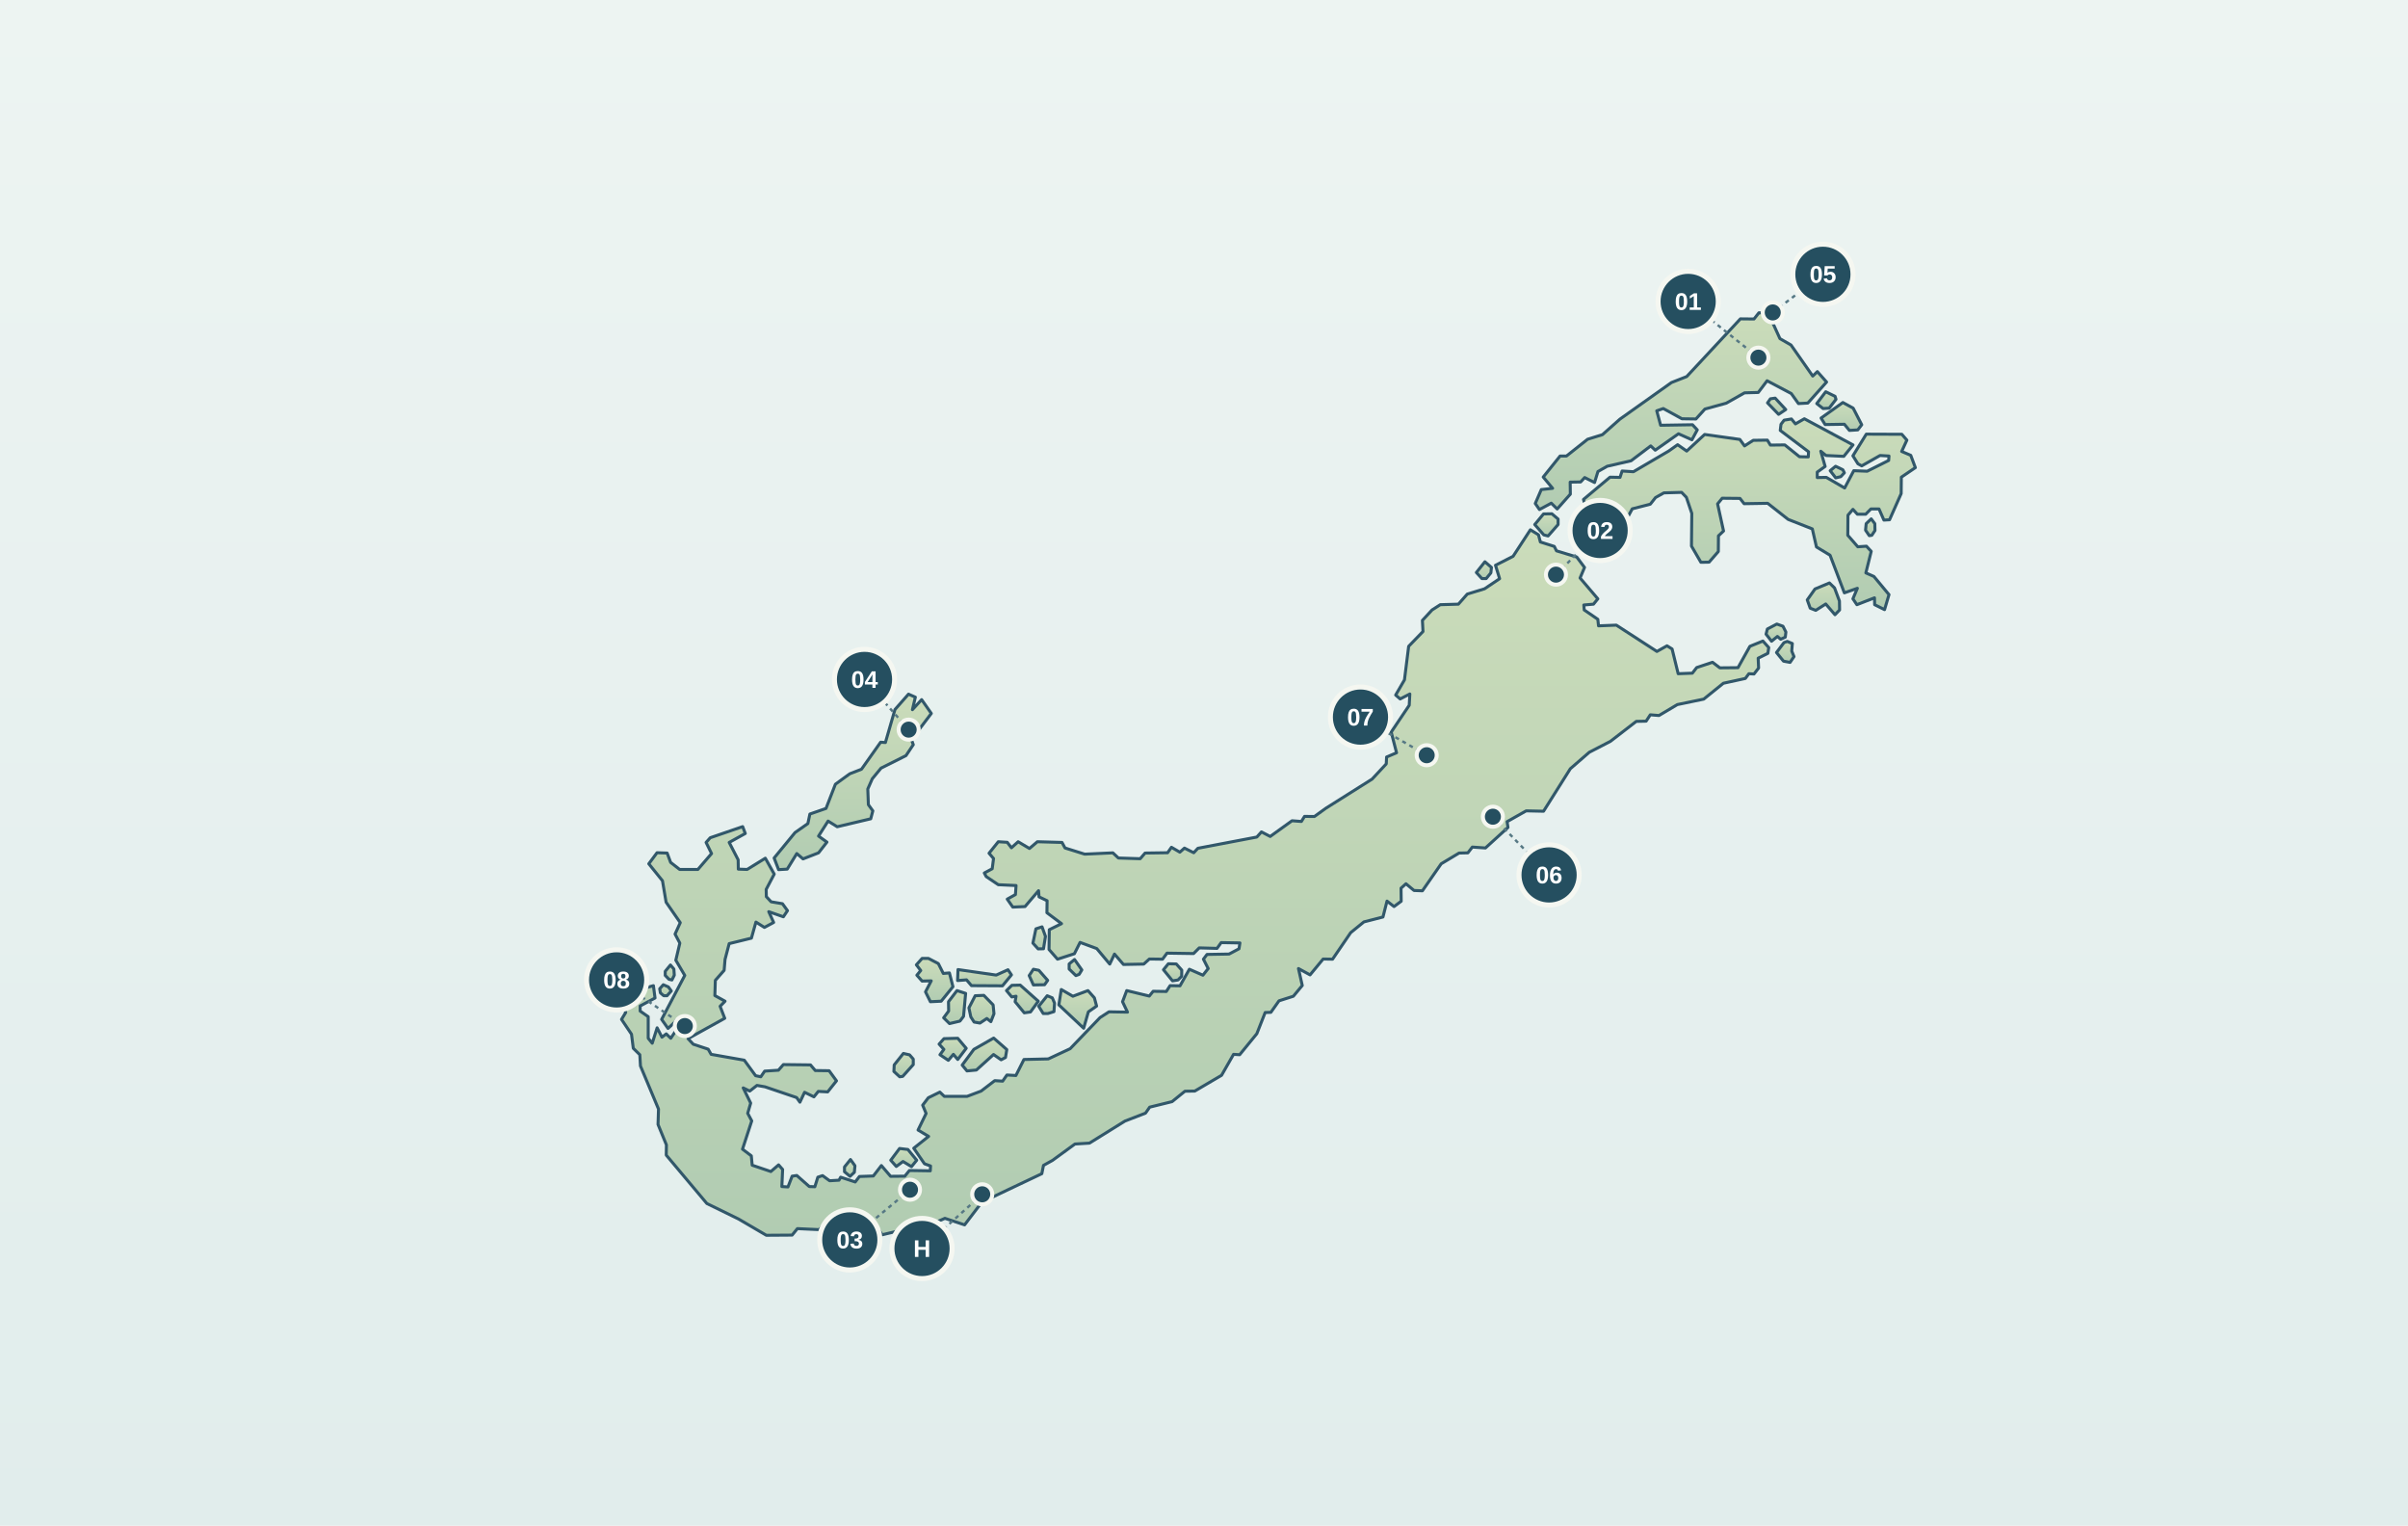
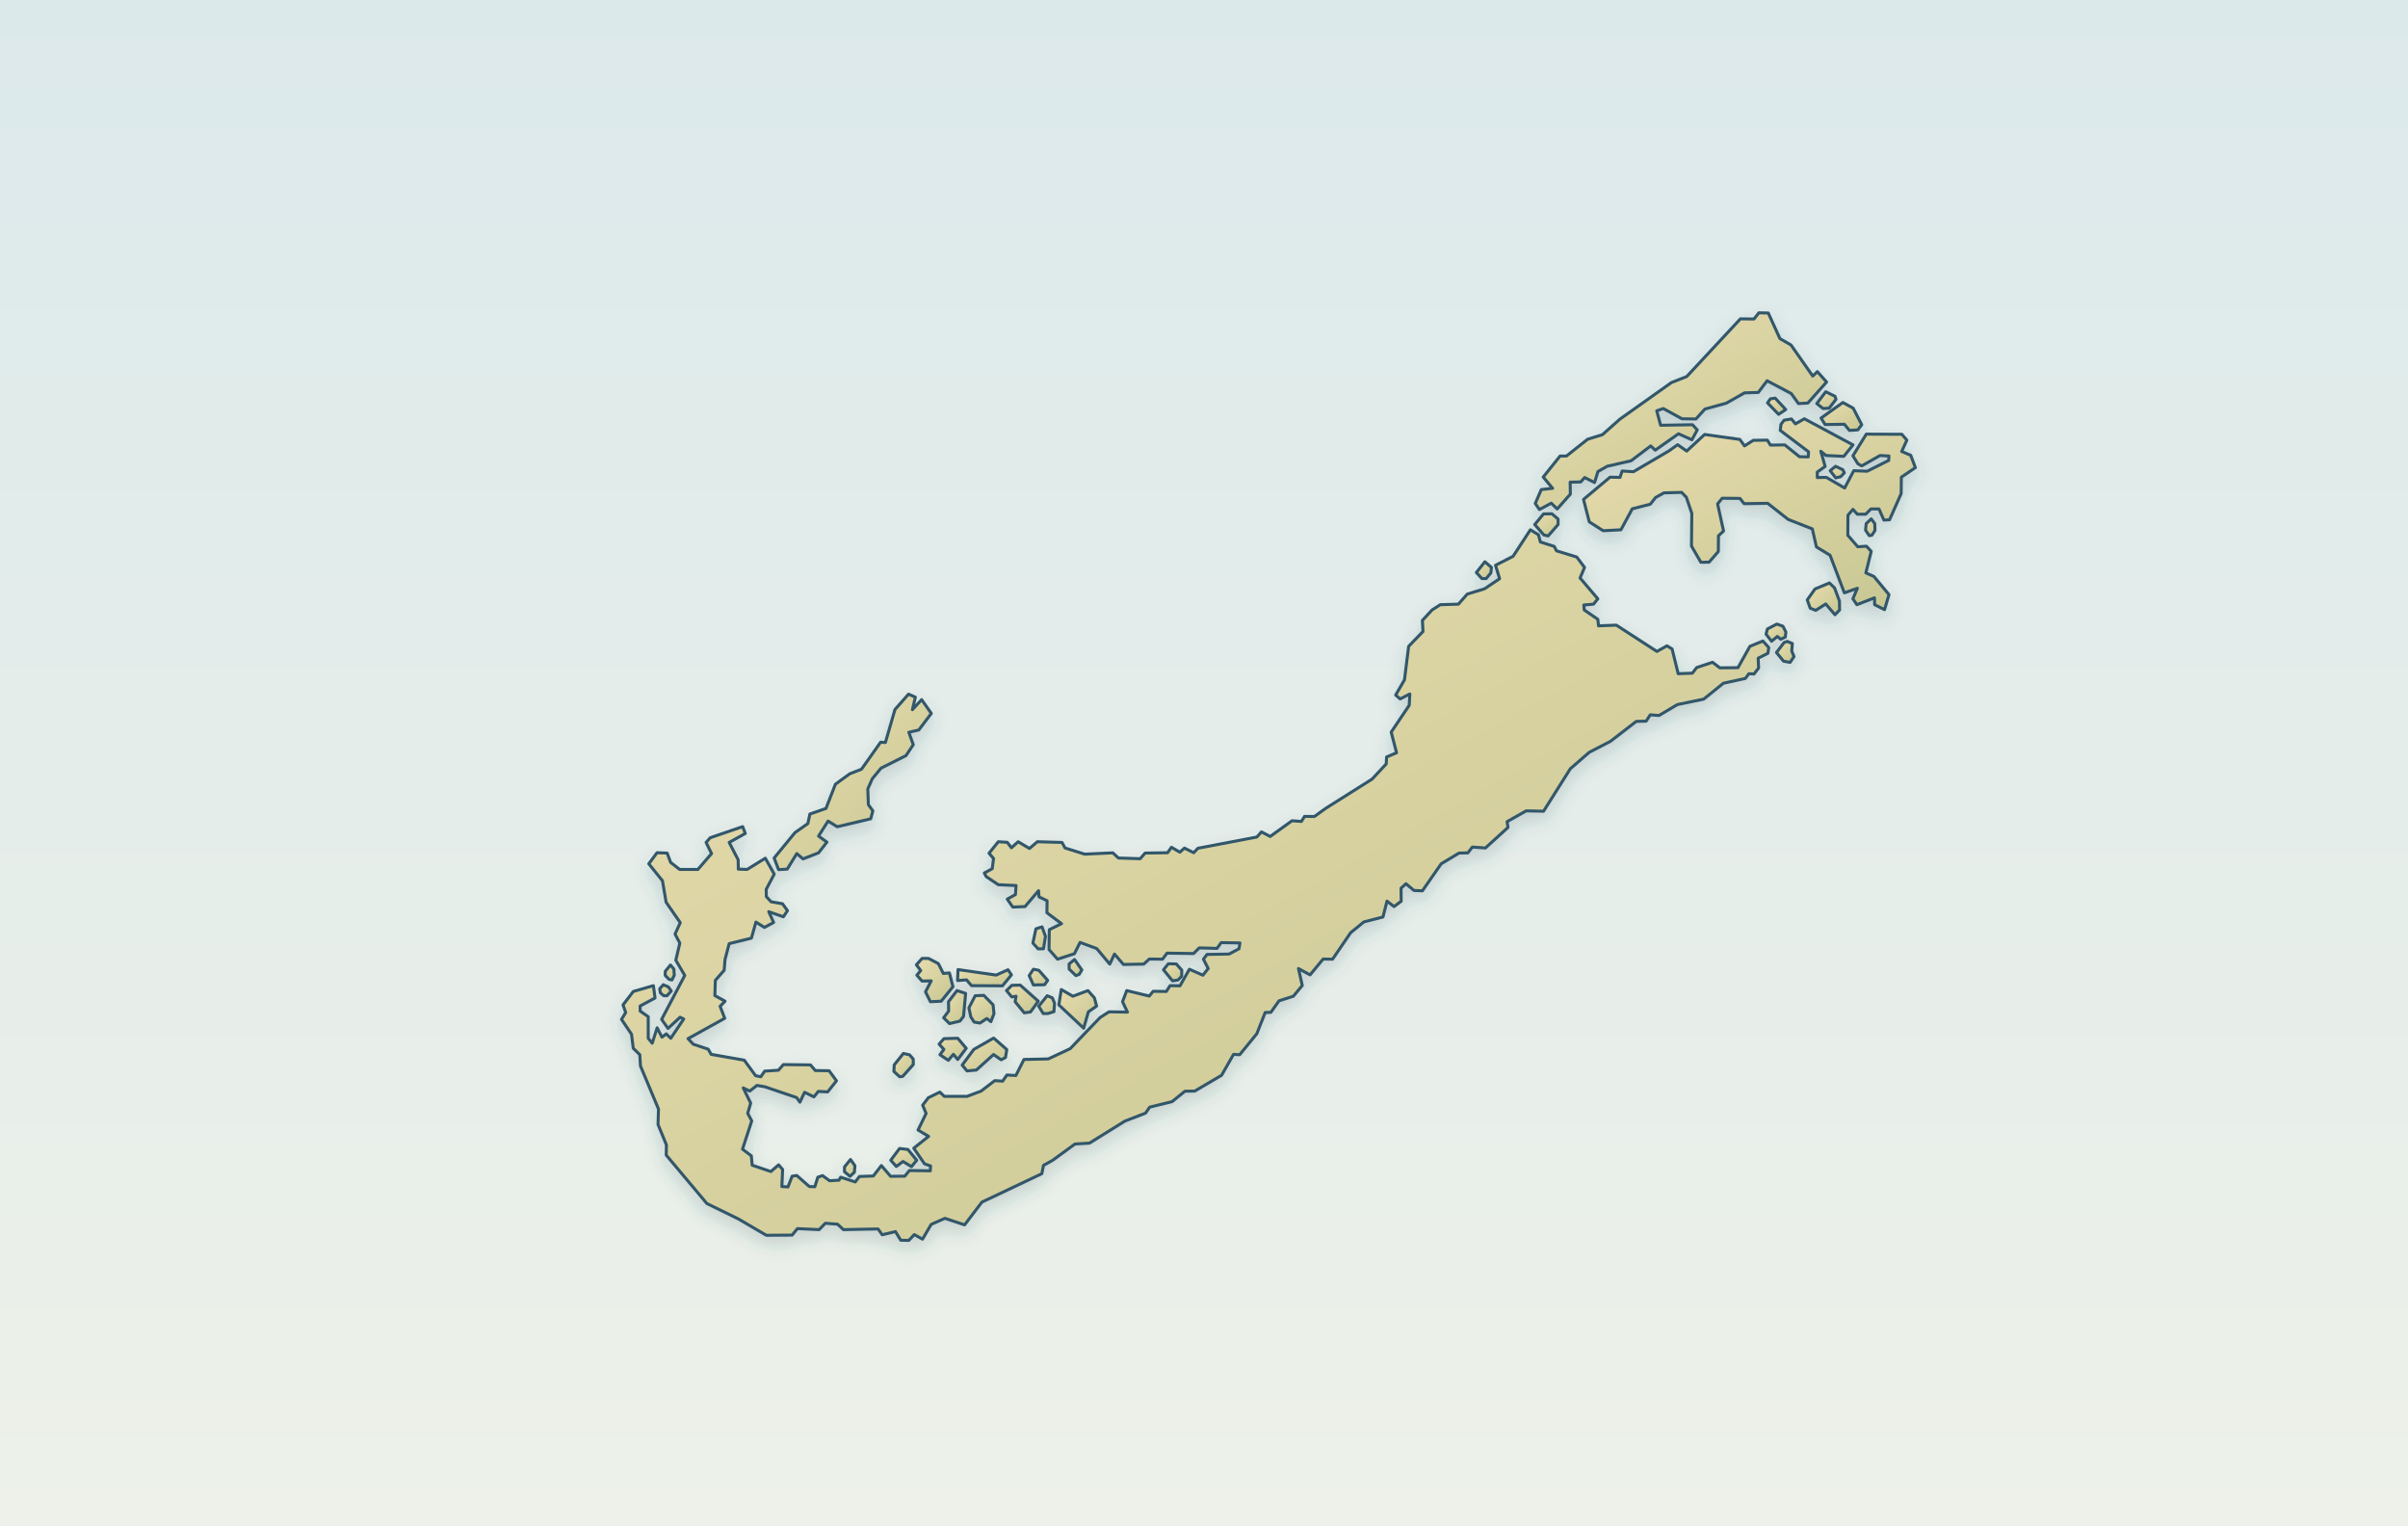
- <svg xmlns="http://www.w3.org/2000/svg" width="1200" height="760" viewBox="0 0 1200 760" role="img" data-map-projection="local-equirectangular-fit-v1" aria-label="Bermuda real coastline and nine locations">
+ <svg xmlns="http://www.w3.org/2000/svg" width="1200" height="760" viewBox="0 0 1200 760" role="img" data-map-projection="local-equirectangular-fit-v1" data-map-style="journey-atlas-map-v3-clean" aria-label="Bermuda real coastline and nine locations">
  <defs>
    <linearGradient id="sea" x1="0" y1="0" x2="0" y2="1">
-       <stop offset="0" stop-color="#edf4f2" />
-       <stop offset="1" stop-color="#e1edec" />
+       <stop stop-color="#dce9eb" />
+       <stop offset="1" stop-color="#edf1e9" />
    </linearGradient>
-     <linearGradient id="land" x1="0" y1="0" x2="0" y2="1">
-       <stop offset="0" stop-color="#cbdcba" />
-       <stop offset="1" stop-color="#b1ccb2" />
+     <linearGradient id="land" x1="0" y1="0" x2=".9" y2="1">
+       <stop stop-color="#e9dcae" />
+       <stop offset="1" stop-color="#c8c894" />
    </linearGradient>
-     <filter id="shadow" x="-10%" y="-10%" width="120%" height="120%">
-       <feGaussianBlur stdDeviation="1.25" />
+     <filter id="shadow" x="-25%" y="-25%" width="150%" height="150%">
+       <feDropShadow dx="0" dy="4" stdDeviation="4" flood-color="#36565d" flood-opacity=".18" />
    </filter>
  </defs>
  <rect width="1200" height="760" fill="url(#sea)" />
-   <g id="bermuda-land" data-coast-source="who's-on-first-85632731-quattroshapes">
+   <g id="bermuda-land" filter="url(#shadow)" data-coast-source="who's-on-first-85632731-quattroshapes">
    <path d="M332.39,496.12 L330.76,496.12 L329.10,494.70 L328.75,492.67 L330.55,490.64 L333.06,491.72 L334.53,493.75 L332.39,496.12 Z" fill="url(#land)" stroke="#31576a" stroke-width="1.5" stroke-linejoin="round" />
    <path d="M336.03,485.89 L334.85,488.27 L333.36,487.92 L331.51,485.99 L331.51,483.96 L334.11,480.80 L335.82,482.82 L336.03,485.89 Z" fill="url(#land)" stroke="#31576a" stroke-width="1.5" stroke-linejoin="round" />
    <path d="M917.33,237.50 L914.81,238.10 L912.06,234.52 L914.73,232.31 L918.37,234.05 L919.12,235.57 L917.33,237.50 Z" fill="url(#land)" stroke="#31576a" stroke-width="1.5" stroke-linejoin="round" />
    <path d="M932.80,266.70 L931.54,266.89 L929.67,264.16 L929.99,260.90 L932.50,258.53 L934.29,260.90 L934.38,264.32 L932.80,266.70 Z" fill="url(#land)" stroke="#31576a" stroke-width="1.5" stroke-linejoin="round" />
    <path d="M425.76,584.09 L423.59,586.09 L420.84,583.81 L420.84,581.43 L423.83,577.73 L426.06,580.83 L425.76,584.09 Z" fill="url(#land)" stroke="#31576a" stroke-width="1.5" stroke-linejoin="round" />
    <path d="M537.78,485.48 L536.15,486.08 L532.80,482.82 L532.80,480.29 L535.48,478.07 L539.12,483.26 L537.78,485.48 Z" fill="url(#land)" stroke="#31576a" stroke-width="1.5" stroke-linejoin="round" />
    <path d="M889.90,204.06 L886.34,206.44 L880.83,200.73 L882.25,198.71 L884.63,198.36 L889.90,204.06 Z" fill="url(#land)" stroke="#31576a" stroke-width="1.5" stroke-linejoin="round" />
    <path d="M740.63,288.26 L738.49,288.26 L735.73,285.25 L739.99,279.90 L743.25,282.72 L742.96,285.44 L740.63,288.26 Z" fill="url(#land)" stroke="#31576a" stroke-width="1.5" stroke-linejoin="round" />
    <path d="M520.55,490.64 L514.98,490.74 L512.89,486.08 L514.98,482.92 L517.71,483.46 L522.10,488.46 L520.55,490.64 Z" fill="url(#land)" stroke="#31576a" stroke-width="1.5" stroke-linejoin="round" />
    <path d="M911.55,203.36 L908.50,203.55 L905.37,201.08 L909.84,195.19 L914.49,197.47 L914.95,198.96 L911.55,203.36 Z" fill="url(#land)" stroke="#31576a" stroke-width="1.5" stroke-linejoin="round" />
    <path d="M522.18,504.99 L519.88,504.99 L517.63,501.38 L521.86,496.12 L524.40,497.17 L525.52,499.80 L525.23,504.04 L522.18,504.99 Z" fill="url(#land)" stroke="#31576a" stroke-width="1.5" stroke-linejoin="round" />
    <path d="M520.01,472.72 L517.34,472.78 L514.74,469.90 L516.24,462.78 L519.29,461.79 L521.00,466.54 L520.01,472.72 Z" fill="url(#land)" stroke="#31576a" stroke-width="1.5" stroke-linejoin="round" />
    <path d="M587.05,488.27 L584.32,488.71 L579.80,483.17 L582.23,480.19 L586.19,480.29 L588.92,483.36 L588.87,486.43 L587.05,488.27 Z" fill="url(#land)" stroke="#31576a" stroke-width="1.5" stroke-linejoin="round" />
    <path d="M889.98,314.89 L889.68,317.46 L887.38,318.50 L885.75,317.11 L882.83,319.49 L880.10,315.97 L880.75,313.40 L885.46,310.93 L888.51,312.01 L889.98,314.89 Z" fill="url(#land)" stroke="#31576a" stroke-width="1.5" stroke-linejoin="round" />
    <path d="M894.02,327.15 L892.07,330.03 L888.80,329.43 L885.30,325.12 L889.02,320.18 L890.65,319.58 L893.19,320.63 L892.90,324.39 L894.02,327.15 Z" fill="url(#land)" stroke="#31576a" stroke-width="1.5" stroke-linejoin="round" />
    <path d="M456.83,578.08 L454.23,581.27 L450.01,578.71 L446.66,581.18 L443.90,578.08 L448.29,572.22 L452.44,572.72 L456.83,578.08 Z" fill="url(#land)" stroke="#31576a" stroke-width="1.5" stroke-linejoin="round" />
    <path d="M449.85,536.31 L448.35,536.50 L445.46,533.84 L445.62,530.58 L450.19,524.87 L453.27,525.57 L455.12,527.69 L455.12,530.42 L449.85,536.31 Z" fill="url(#land)" stroke="#31576a" stroke-width="1.5" stroke-linejoin="round" />
    <path d="M776.46,261.35 L771.48,267.04 L769.34,266.51 L764.82,261.35 L769.21,256.06 L773.36,255.99 L776.46,258.62 L776.46,261.35 Z" fill="url(#land)" stroke="#31576a" stroke-width="1.5" stroke-linejoin="round" />
    <path d="M481.50,522.31 L477.28,527.88 L475.11,525.32 L472.59,528.30 L468.42,525.51 L470.37,522.85 L467.99,520.22 L470.42,517.50 L477.28,517.31 L481.50,522.31 Z" fill="url(#land)" stroke="#31576a" stroke-width="1.5" stroke-linejoin="round" />
    <path d="M508.42,490.83 L517.42,498.84 L513.54,504.20 L510.43,504.64 L505.88,499.10 L506.34,496.37 L504.20,496.72 L501.57,493.56 L504.25,490.93 L508.42,490.83 Z" fill="url(#land)" stroke="#31576a" stroke-width="1.5" stroke-linejoin="round" />
    <path d="M478.37,508.76 L473.18,509.99 L470.26,507.11 L472.75,503.75 L472.67,499.10 L476.90,493.56 L481.21,494.95 L480.17,506.41 L478.37,508.76 Z" fill="url(#land)" stroke="#31576a" stroke-width="1.5" stroke-linejoin="round" />
    <path d="M495.34,505.08 L493.79,509.04 L491.78,507.46 L488.35,509.74 L485.44,509.23 L483.80,506.67 L482.84,502.17 L485.97,496.12 L490.28,495.93 L494.91,500.68 L495.34,505.08 Z" fill="url(#land)" stroke="#31576a" stroke-width="1.5" stroke-linejoin="round" />
    <path d="M477.41,483.08 L496.44,485.83 L502.32,483.17 L504.04,485.73 L499.57,491.18 L484.13,491.09 L481.66,488.21 L477.20,488.55 L477.41,483.08 Z" fill="url(#land)" stroke="#31576a" stroke-width="1.5" stroke-linejoin="round" />
    <path d="M916.66,299.44 L916.74,303.91 L914.44,306.28 L909.84,300.93 L904.86,304.10 L902.10,303.02 L900.63,298.90 L904.48,293.46 L911.68,290.45 L914.22,292.92 L916.66,299.44 Z" fill="url(#land)" stroke="#31576a" stroke-width="1.5" stroke-linejoin="round" />
    <path d="M923.51,203.36 L927.77,211.63 L925.81,214.19 L921.64,214.45 L919.12,211.38 L909.54,211.53 L907.51,208.30 L918.37,200.55 L923.51,203.36 Z" fill="url(#land)" stroke="#31576a" stroke-width="1.5" stroke-linejoin="round" />
    <path d="M501.73,522.94 L501.07,526.90 L498.90,528.04 L495.12,525.41 L486.56,533.14 L481.88,533.58 L479.50,530.67 L485.30,522.85 L495.18,517.21 L501.73,522.94 Z" fill="url(#land)" stroke="#31576a" stroke-width="1.5" stroke-linejoin="round" />
    <path d="M528.87,493.02 L534.65,496.37 L542.17,493.56 L545.38,497.17 L546.48,501.28 L542.38,504.13 L540.03,512.30 L527.67,500.68 L528.87,493.02 Z" fill="url(#land)" stroke="#31576a" stroke-width="1.5" stroke-linejoin="round" />
    <path d="M467.61,480.10 L470.08,485.01 L473.13,484.75 L474.89,491.62 L469.03,498.84 L463.65,499.10 L461.22,494.19 L464.06,488.71 L459.51,488.81 L456.91,485.89 L458.84,483.55 L456.67,480.73 L459.51,477.53 L462.69,477.53 L467.61,480.10 Z" fill="url(#land)" stroke="#31576a" stroke-width="1.5" stroke-linejoin="round" />
    <path d="M456.16,347.35 L454.69,353.59 L459.29,348.59 L464.11,355.46 L457.85,363.72 L452.90,364.86 L455.12,371.04 L451.48,376.49 L439.06,382.72 L434.70,388.01 L432.45,393.11 L432.75,400.93 L434.97,404.00 L433.92,407.96 L417.22,411.92 L412.67,409.10 L407.91,416.57 L412.09,419.58 L407.91,424.93 L400.18,427.94 L397.07,425.28 L392.31,433.04 L388.00,433.29 L385.78,427.50 L396.19,414.83 L402.59,410.34 L403.60,405.59 L411.63,402.80 L416.31,390.74 L423.46,385.54 L429.32,383.26 L438.85,369.80 L441.23,369.96 L445.99,353.53 L452.74,345.86 L456.16,347.35 Z" fill="url(#land)" stroke="#31576a" stroke-width="1.5" stroke-linejoin="round" />
    <path d="M881.20,155.96 L887.01,168.72 L892.52,171.89 L903.36,187.37 L905.66,185.16 L910.26,190.35 L900.90,200.83 L896.24,201.08 L892.66,196.08 L880.61,189.71 L876.22,195.54 L869.37,195.73 L860.25,200.89 L849.62,203.81 L845.15,208.75 L838.17,208.65 L828.88,203.55 L825.62,204.69 L827.55,211.88 L843.44,211.63 L845.82,214.19 L843.15,219.13 L836.46,216.13 L824.87,224.30 L822.62,222.17 L812.83,229.58 L800.92,232.31 L796.32,234.93 L794.63,240.41 L789.71,237.94 L787.70,240.13 L782.48,240.22 L782.56,246.21 L776.01,253.59 L773.06,250.70 L767.17,253.87 L765.09,250.86 L768.08,243.93 L773.73,243.30 L769.05,237.69 L777.45,227.21 L780.63,227.21 L791.18,218.85 L798.56,216.57 L807.26,208.84 L832.95,190.60 L840.55,187.62 L867.31,158.87 L874.08,158.94 L876.52,155.86 L881.20,155.96 Z" fill="url(#land)" stroke="#31576a" stroke-width="1.5" stroke-linejoin="round" />
    <path d="M899.18,208.65 L923.43,221.67 L918.83,227.37 L909.97,226.95 L907.37,224.83 L909.54,232.40 L905.61,235.22 L905.61,237.94 L910.13,237.85 L919.26,243.14 L923.80,234.52 L930.49,234.78 L941.20,229.42 L941.36,227.21 L936.89,226.95 L927.77,232.12 L925.87,231.07 L923.38,227.11 L930.04,216.31 L947.76,216.38 L950.27,219.29 L947.68,224.93 L952.20,226.86 L954.50,233.00 L947.51,237.75 L947.43,245.92 L941.63,258.97 L938.82,259.13 L936.38,253.59 L932.34,253.59 L929.75,256.21 L925.60,256.21 L923.38,253.78 L920.91,256.69 L920.83,266.70 L925.81,272.43 L930.12,272.14 L932.50,274.71 L929.83,285.44 L933.84,287.22 L941.36,296.27 L939.14,303.75 L934.21,301.28 L934.13,297.86 L925.36,301.28 L923.38,298.36 L925.60,293.11 L919.12,295.39 L912.00,276.64 L905.21,272.52 L903.15,263.53 L891.10,258.78 L880.91,250.77 L869.16,250.96 L867.10,248.33 L858.24,248.24 L855.94,251.05 L858.91,264.57 L856.37,266.98 L856.31,274.80 L851.71,280.09 L847.62,280.16 L842.93,272.08 L843.09,255.80 L840.39,247.79 L838.01,245.32 L829.18,245.57 L825.03,247.89 L822.41,251.21 L813.42,253.52 L807.77,263.97 L798.91,264.42 L792.01,260.02 L789.12,248.84 L802.34,237.75 L807.32,237.85 L808.36,234.68 L814.01,235.03 L831.56,224.74 L836.03,221.57 L840.55,224.74 L849.49,216.47 L867.02,218.94 L869.37,222.17 L873.71,219.39 L880.75,219.29 L882.25,221.76 L889.44,221.67 L896.75,227.56 L901.14,227.65 L901.27,225.09 L887.17,214.45 L887.54,211.38 L889.10,209.35 L892.74,208.75 L894.74,211.19 L899.18,208.65 Z" fill="url(#land)" stroke="#31576a" stroke-width="1.5" stroke-linejoin="round" />
    <path d="M796.26,308.56 L796.61,311.82 L805.47,311.47 L825.70,324.58 L830.73,321.77 L833.27,323.35 L836.30,335.67 L843.36,335.41 L845.53,332.60 L853.42,329.97 L857.06,332.75 L866.11,332.66 L872.05,322.02 L878.53,319.39 L881.44,322.65 L880.99,325.53 L876.17,327.94 L876.38,332.85 L874.08,335.82 L871.54,335.67 L869.77,338.04 L858.83,340.42 L849.04,348.33 L835.87,351.06 L826.74,356.50 L822.41,356.15 L820.32,359.32 L815.42,359.42 L802.55,369.36 L792.01,374.81 L782.56,383.01 L769.21,404.19 L760.56,404.00 L751.04,409.39 L751.49,412.27 L740.25,422.50 L733.72,422.05 L731.50,424.93 L727.11,425.03 L718.20,430.38 L708.84,443.84 L704.66,443.68 L700.65,440.33 L698.19,442.54 L698.27,449.03 L694.71,451.69 L691.20,448.97 L689.19,456.89 L679.69,459.33 L673.08,464.71 L664.07,477.91 L659.38,477.82 L652.85,485.73 L647.07,482.57 L648.97,491.02 L644.53,496.37 L637.38,498.65 L633.32,504.39 L630.48,504.48 L626.33,515.03 L617.77,525.51 L614.72,525.32 L608.75,535.77 L595.40,543.62 L590.50,543.69 L584.10,548.88 L572.94,551.63 L570.86,554.61 L560.61,558.57 L542.92,569.56 L535.69,570.00 L524.48,578.17 L520.01,580.64 L519.18,584.79 L489.32,598.94 L480.70,610.28 L470.88,607.02 L464.06,610.03 L459.72,617.41 L455.63,615.13 L452.90,618.01 L448.88,617.94 L446.26,613.64 L439.65,615.22 L437.56,612.31 L420.33,612.66 L417.36,609.93 L411.28,609.49 L408.21,612.66 L397.37,612.15 L394.75,615.38 L381.90,615.47 L368.06,607.37 L352.25,599.64 L332.02,575.54 L332.10,570.44 L327.92,560.25 L328.16,552.58 L319.17,531.11 L318.85,525.51 L315.59,522.31 L314.70,515.28 L309.73,507.90 L311.81,504.48 L310.48,500.68 L315.59,494.00 L325.62,491.09 L326.43,497.26 L319.01,501.22 L319.01,503.75 L323.03,506.57 L323.03,517.31 L325.03,519.78 L327.47,512.11 L329.88,516.77 L332.02,515.12 L334.27,517.31 L340.72,507.71 L338.92,506.83 L332.90,512.40 L329.72,507.90 L341.25,485.99 L336.78,478.42 L338.79,469.90 L336.41,465.40 L339.00,459.71 L331.94,449.51 L330.14,438.84 L323.32,430.38 L327.42,424.87 L332.47,425.03 L334.19,429.68 L338.71,433.20 L347.78,433.20 L354.60,425.28 L351.87,419.74 L353.94,417.40 L370.10,411.86 L371.41,415.28 L363.38,419.74 L367.85,428.39 L367.93,433.04 L372.32,433.20 L381.39,427.60 L385.83,435.51 L381.82,443.14 L381.90,446.75 L384.28,449.32 L389.93,450.27 L392.44,453.72 L390.38,456.79 L383.10,454.23 L385.54,459.61 L380.94,462.08 L376.71,459.42 L374.46,467.43 L363.38,470.15 L361.32,478.01 L360.87,483.46 L356.48,488.46 L356.24,496.03 L361.32,498.84 L358.86,501.38 L361.16,507.36 L342.88,517.50 L345.48,520.28 L352.92,522.75 L354.39,525.32 L370.90,528.23 L376.55,535.96 L379.14,536.50 L381.07,533.68 L387.92,533.23 L390.38,530.42 L403.90,530.58 L406.28,533.39 L413.18,533.49 L416.85,538.52 L412.46,544.03 L407.78,543.78 L405.61,546.50 L400.95,544.22 L398.63,549.16 L396.99,546.85 L381.23,541.50 L377.22,540.80 L373.63,543.62 L370.37,542.04 L374.09,549.61 L372.61,554.70 L374.62,558.47 L370.02,572.57 L374.41,575.89 L374.84,580.55 L384.15,583.71 L388.00,580.39 L390.01,582.67 L389.63,591.19 L392.68,591.38 L394.75,586.02 L397.07,585.68 L403.31,591.19 L406.07,591.28 L407.56,586.53 L409.92,585.74 L413.42,588.30 L418.11,588.02 L418.94,586.53 L426.19,588.91 L428.28,586.18 L435.21,585.93 L439.22,580.73 L443.82,586.09 L450.89,586.02 L453.19,583.20 L463.60,583.36 L463.73,580.93 L460.71,579.85 L455.36,572.09 L462.77,566.20 L457.50,563.03 L461.51,554.77 L459.80,550.65 L462.61,546.95 L468.36,544.13 L470.59,546.25 L481.96,546.25 L488.94,543.62 L495.71,538.43 L499.65,538.68 L501.79,535.61 L506.26,535.86 L510.27,527.88 L522.39,527.60 L533.31,522.50 L548.19,507.01 L552.66,504.13 L561.87,504.29 L559.40,499.10 L561.49,493.56 L572.73,496.28 L574.66,493.90 L581.21,494.00 L583.11,491.09 L588.04,491.18 L592.72,482.92 L599.46,485.89 L602.09,482.57 L599.71,477.91 L601.50,475.54 L612.50,475.35 L617.45,472.72 L617.90,469.81 L608.56,469.65 L606.48,472.53 L597.62,472.28 L594.81,475.10 L581.56,474.90 L579.34,477.91 L572.78,477.82 L569.97,480.35 L559.86,480.54 L555.39,475.35 L553.03,480.35 L546.56,472.62 L538.24,469.55 L535.40,475.19 L527.00,477.91 L522.77,473.07 L522.90,463.22 L529.00,460.21 L521.72,454.76 L521.81,448.78 L517.79,446.85 L517.55,443.78 L510.81,451.69 L504.71,451.95 L501.95,447.99 L506.04,445.71 L506.34,441.21 L497.48,440.80 L491.46,436.75 L490.52,434.97 L494.46,432.85 L495.12,427.75 L492.88,425.12 L497.48,419.39 L501.95,419.68 L504.04,422.40 L507.38,419.39 L513.03,422.75 L516.96,419.39 L529.24,419.74 L530.74,422.50 L540.54,425.57 L554.59,424.93 L557.34,427.50 L568.21,427.85 L570.64,425.03 L581.86,424.87 L583.78,422.15 L587.96,424.59 L590.26,422.56 L594.89,424.87 L596.95,422.65 L626.33,417.05 L628.63,414.49 L633.00,416.76 L643.86,408.94 L648.54,409.29 L650.10,406.76 L655.02,406.82 L660.72,402.71 L683.79,388.17 L690.83,380.60 L690.99,377.18 L695.96,375.06 L693.29,364.77 L702.28,351.40 L702.57,345.77 L697.76,348.24 L695.51,346.31 L699.90,338.74 L701.99,322.02 L709.13,314.64 L708.84,309.10 L713.65,303.91 L717.75,301.28 L726.77,301.02 L731.21,295.99 L739.82,293.36 L747.32,288.32 L745.26,281.64 L754.03,277.18 L762.65,263.97 L766.67,266.44 L767.63,270.05 L774.56,272.24 L775.66,274.45 L785.75,277.53 L789.63,282.72 L787.41,287.98 L796.26,298.36 L794.10,301.02 L789.28,301.43 L789.47,303.91 L796.26,308.56 Z" fill="url(#land)" stroke="#31576a" stroke-width="1.5" stroke-linejoin="round" />
  </g>
-   <g id="scene-markers" font-family="Arial,sans-serif">
-     <g id="hero-marker" data-latitude="32.25209" data-longitude="-64.8213" data-x="489.48" data-y="595.05" data-place="HERO" data-lat="32.25209" data-lon="-64.8213">
-       <line x1="489.48" y1="595.05" x2="459.48" y2="622.05" stroke="#567884" stroke-width="1.2" stroke-dasharray="2 2" />
-       <circle cx="489.48" cy="595.05" r="5" fill="#254f60" stroke="#f5f7f1" stroke-width="2" />
-       <circle cx="459.48" cy="622.05" r="15" fill="#254f60" stroke="#f5f7f1" stroke-width="2.5" />
-       <text x="459.48" y="626.25" fill="#ffffff" font-weight="600" font-size="12" text-anchor="middle">H</text>
-     </g>
-     <g id="scene-marker-1" data-latitude="32.38373" data-longitude="-64.67676" data-x="876.28" data-y="178.19" data-place="unfinished-church" data-lat="32.38373" data-lon="-64.67676">
-       <line x1="876.28" y1="178.19" x2="841.28" y2="150.19" stroke="#567884" stroke-width="1.2" stroke-dasharray="2 2" />
-       <circle cx="876.28" cy="178.19" r="5" fill="#254f60" stroke="#f5f7f1" stroke-width="2" />
-       <circle cx="841.28" cy="150.19" r="15" fill="#254f60" stroke="#f5f7f1" stroke-width="2.5" />
-       <text x="841.28" y="154.39" fill="#ffffff" font-weight="600" font-size="12" text-anchor="middle">01</text>
-     </g>
-     <g id="scene-marker-2" data-latitude="32.349586" data-longitude="-64.714455" data-x="775.40" data-y="286.31" data-place="crystal-cave" data-lat="32.349586" data-lon="-64.714455">
-       <line x1="775.40" y1="286.31" x2="797.40" y2="264.31" stroke="#567884" stroke-width="1.2" stroke-dasharray="2 2" />
-       <circle cx="775.40" cy="286.31" r="5" fill="#254f60" stroke="#f5f7f1" stroke-width="2" />
-       <circle cx="797.40" cy="264.31" r="15" fill="#254f60" stroke="#f5f7f1" stroke-width="2.5" />
-       <text x="797.40" y="268.51" fill="#ffffff" font-weight="600" font-size="12" text-anchor="middle">02</text>
-     </g>
-     <g id="scene-marker-3" data-latitude="32.25281" data-longitude="-64.83475" data-x="453.49" data-y="592.77" data-place="gibbs-hill-lighthouse" data-lat="32.25281" data-lon="-64.83475">
-       <line x1="453.49" y1="592.77" x2="423.49" y2="617.77" stroke="#567884" stroke-width="1.2" stroke-dasharray="2 2" />
-       <circle cx="453.49" cy="592.77" r="5" fill="#254f60" stroke="#f5f7f1" stroke-width="2" />
-       <circle cx="423.49" cy="617.77" r="15" fill="#254f60" stroke="#f5f7f1" stroke-width="2.5" />
-       <text x="423.49" y="621.97" fill="#ffffff" font-weight="600" font-size="12" text-anchor="middle">03</text>
-     </g>
-     <g id="scene-marker-4" data-latitude="32.3252" data-longitude="-64.835" data-x="452.82" data-y="363.53" data-place="clocktower-mall" data-lat="32.3252" data-lon="-64.835">
-       <line x1="452.82" y1="363.53" x2="430.82" y2="338.53" stroke="#567884" stroke-width="1.2" stroke-dasharray="2 2" />
-       <circle cx="452.82" cy="363.53" r="5" fill="#254f60" stroke="#f5f7f1" stroke-width="2" />
-       <circle cx="430.82" cy="338.53" r="15" fill="#254f60" stroke="#f5f7f1" stroke-width="2.5" />
-       <text x="430.82" y="342.73" fill="#ffffff" font-weight="600" font-size="12" text-anchor="middle">04</text>
-     </g>
-     <g id="scene-marker-5" data-latitude="32.390842" data-longitude="-64.674089" data-x="883.43" data-y="155.67" data-place="fort-st-catherine" data-lat="32.390842" data-lon="-64.674089">
-       <line x1="883.43" y1="155.67" x2="908.43" y2="136.67" stroke="#567884" stroke-width="1.2" stroke-dasharray="2 2" />
-       <circle cx="883.43" cy="155.67" r="5" fill="#254f60" stroke="#f5f7f1" stroke-width="2" />
-       <circle cx="908.43" cy="136.67" r="15" fill="#254f60" stroke="#f5f7f1" stroke-width="2.5" />
-       <text x="908.43" y="140.87" fill="#ffffff" font-weight="600" font-size="12" text-anchor="middle">05</text>
-     </g>
-     <g id="scene-marker-6" data-latitude="32.3115" data-longitude="-64.7262" data-x="743.97" data-y="406.92" data-place="spittal-pond" data-lat="32.3115" data-lon="-64.7262">
-       <line x1="743.97" y1="406.92" x2="771.97" y2="435.92" stroke="#567884" stroke-width="1.2" stroke-dasharray="2 2" />
-       <circle cx="743.97" cy="406.92" r="5" fill="#254f60" stroke="#f5f7f1" stroke-width="2" />
-       <circle cx="771.97" cy="435.92" r="15" fill="#254f60" stroke="#f5f7f1" stroke-width="2.5" />
-       <text x="771.97" y="440.12" fill="#ffffff" font-weight="600" font-size="12" text-anchor="middle">06</text>
-     </g>
-     <g id="scene-marker-7" data-latitude="32.32117" data-longitude="-64.73853" data-x="710.98" data-y="376.29" data-place="flatts-village" data-lat="32.32117" data-lon="-64.73853">
-       <line x1="710.98" y1="376.29" x2="677.98" y2="357.29" stroke="#567884" stroke-width="1.2" stroke-dasharray="2 2" />
-       <circle cx="710.98" cy="376.29" r="5" fill="#254f60" stroke="#f5f7f1" stroke-width="2" />
-       <circle cx="677.98" cy="357.29" r="15" fill="#254f60" stroke="#f5f7f1" stroke-width="2.5" />
-       <text x="677.98" y="361.49" fill="#ffffff" font-weight="600" font-size="12" text-anchor="middle">07</text>
-     </g>
-     <g id="scene-marker-8" data-latitude="32.27856" data-longitude="-64.87668" data-x="341.28" data-y="511.23" data-place="somerset-bridge" data-lat="32.27856" data-lon="-64.87668">
-       <line x1="341.28" y1="511.23" x2="307.28" y2="488.23" stroke="#567884" stroke-width="1.2" stroke-dasharray="2 2" />
-       <circle cx="341.28" cy="511.23" r="5" fill="#254f60" stroke="#f5f7f1" stroke-width="2" />
-       <circle cx="307.28" cy="488.23" r="15" fill="#254f60" stroke="#f5f7f1" stroke-width="2.5" />
-       <text x="307.28" y="492.43" fill="#ffffff" font-weight="600" font-size="12" text-anchor="middle">08</text>
-     </g>
+   <g id="map-markers">
+     <g id="hero-marker" data-latitude="32.25209" data-longitude="-64.8213" data-x="489.48" data-y="595.05" data-place="HERO" data-lat="32.25209" data-lon="-64.8213" />
+     <g id="scene-marker-1" data-latitude="32.38373" data-longitude="-64.67676" data-x="876.28" data-y="178.19" data-place="unfinished-church" data-lat="32.38373" data-lon="-64.67676" />
+     <g id="scene-marker-2" data-latitude="32.349586" data-longitude="-64.714455" data-x="775.40" data-y="286.31" data-place="crystal-cave" data-lat="32.349586" data-lon="-64.714455" />
+     <g id="scene-marker-3" data-latitude="32.25281" data-longitude="-64.83475" data-x="453.49" data-y="592.77" data-place="gibbs-hill-lighthouse" data-lat="32.25281" data-lon="-64.83475" />
+     <g id="scene-marker-4" data-latitude="32.3252" data-longitude="-64.835" data-x="452.82" data-y="363.53" data-place="clocktower-mall" data-lat="32.3252" data-lon="-64.835" />
+     <g id="scene-marker-5" data-latitude="32.390842" data-longitude="-64.674089" data-x="883.43" data-y="155.67" data-place="fort-st-catherine" data-lat="32.390842" data-lon="-64.674089" />
+     <g id="scene-marker-6" data-latitude="32.3115" data-longitude="-64.7262" data-x="743.97" data-y="406.92" data-place="spittal-pond" data-lat="32.3115" data-lon="-64.7262" />
+     <g id="scene-marker-7" data-latitude="32.32117" data-longitude="-64.73853" data-x="710.98" data-y="376.29" data-place="flatts-village" data-lat="32.32117" data-lon="-64.73853" />
+     <g id="scene-marker-8" data-latitude="32.27856" data-longitude="-64.87668" data-x="341.28" data-y="511.23" data-place="somerset-bridge" data-lat="32.27856" data-lon="-64.87668" />
  </g>
</svg>
